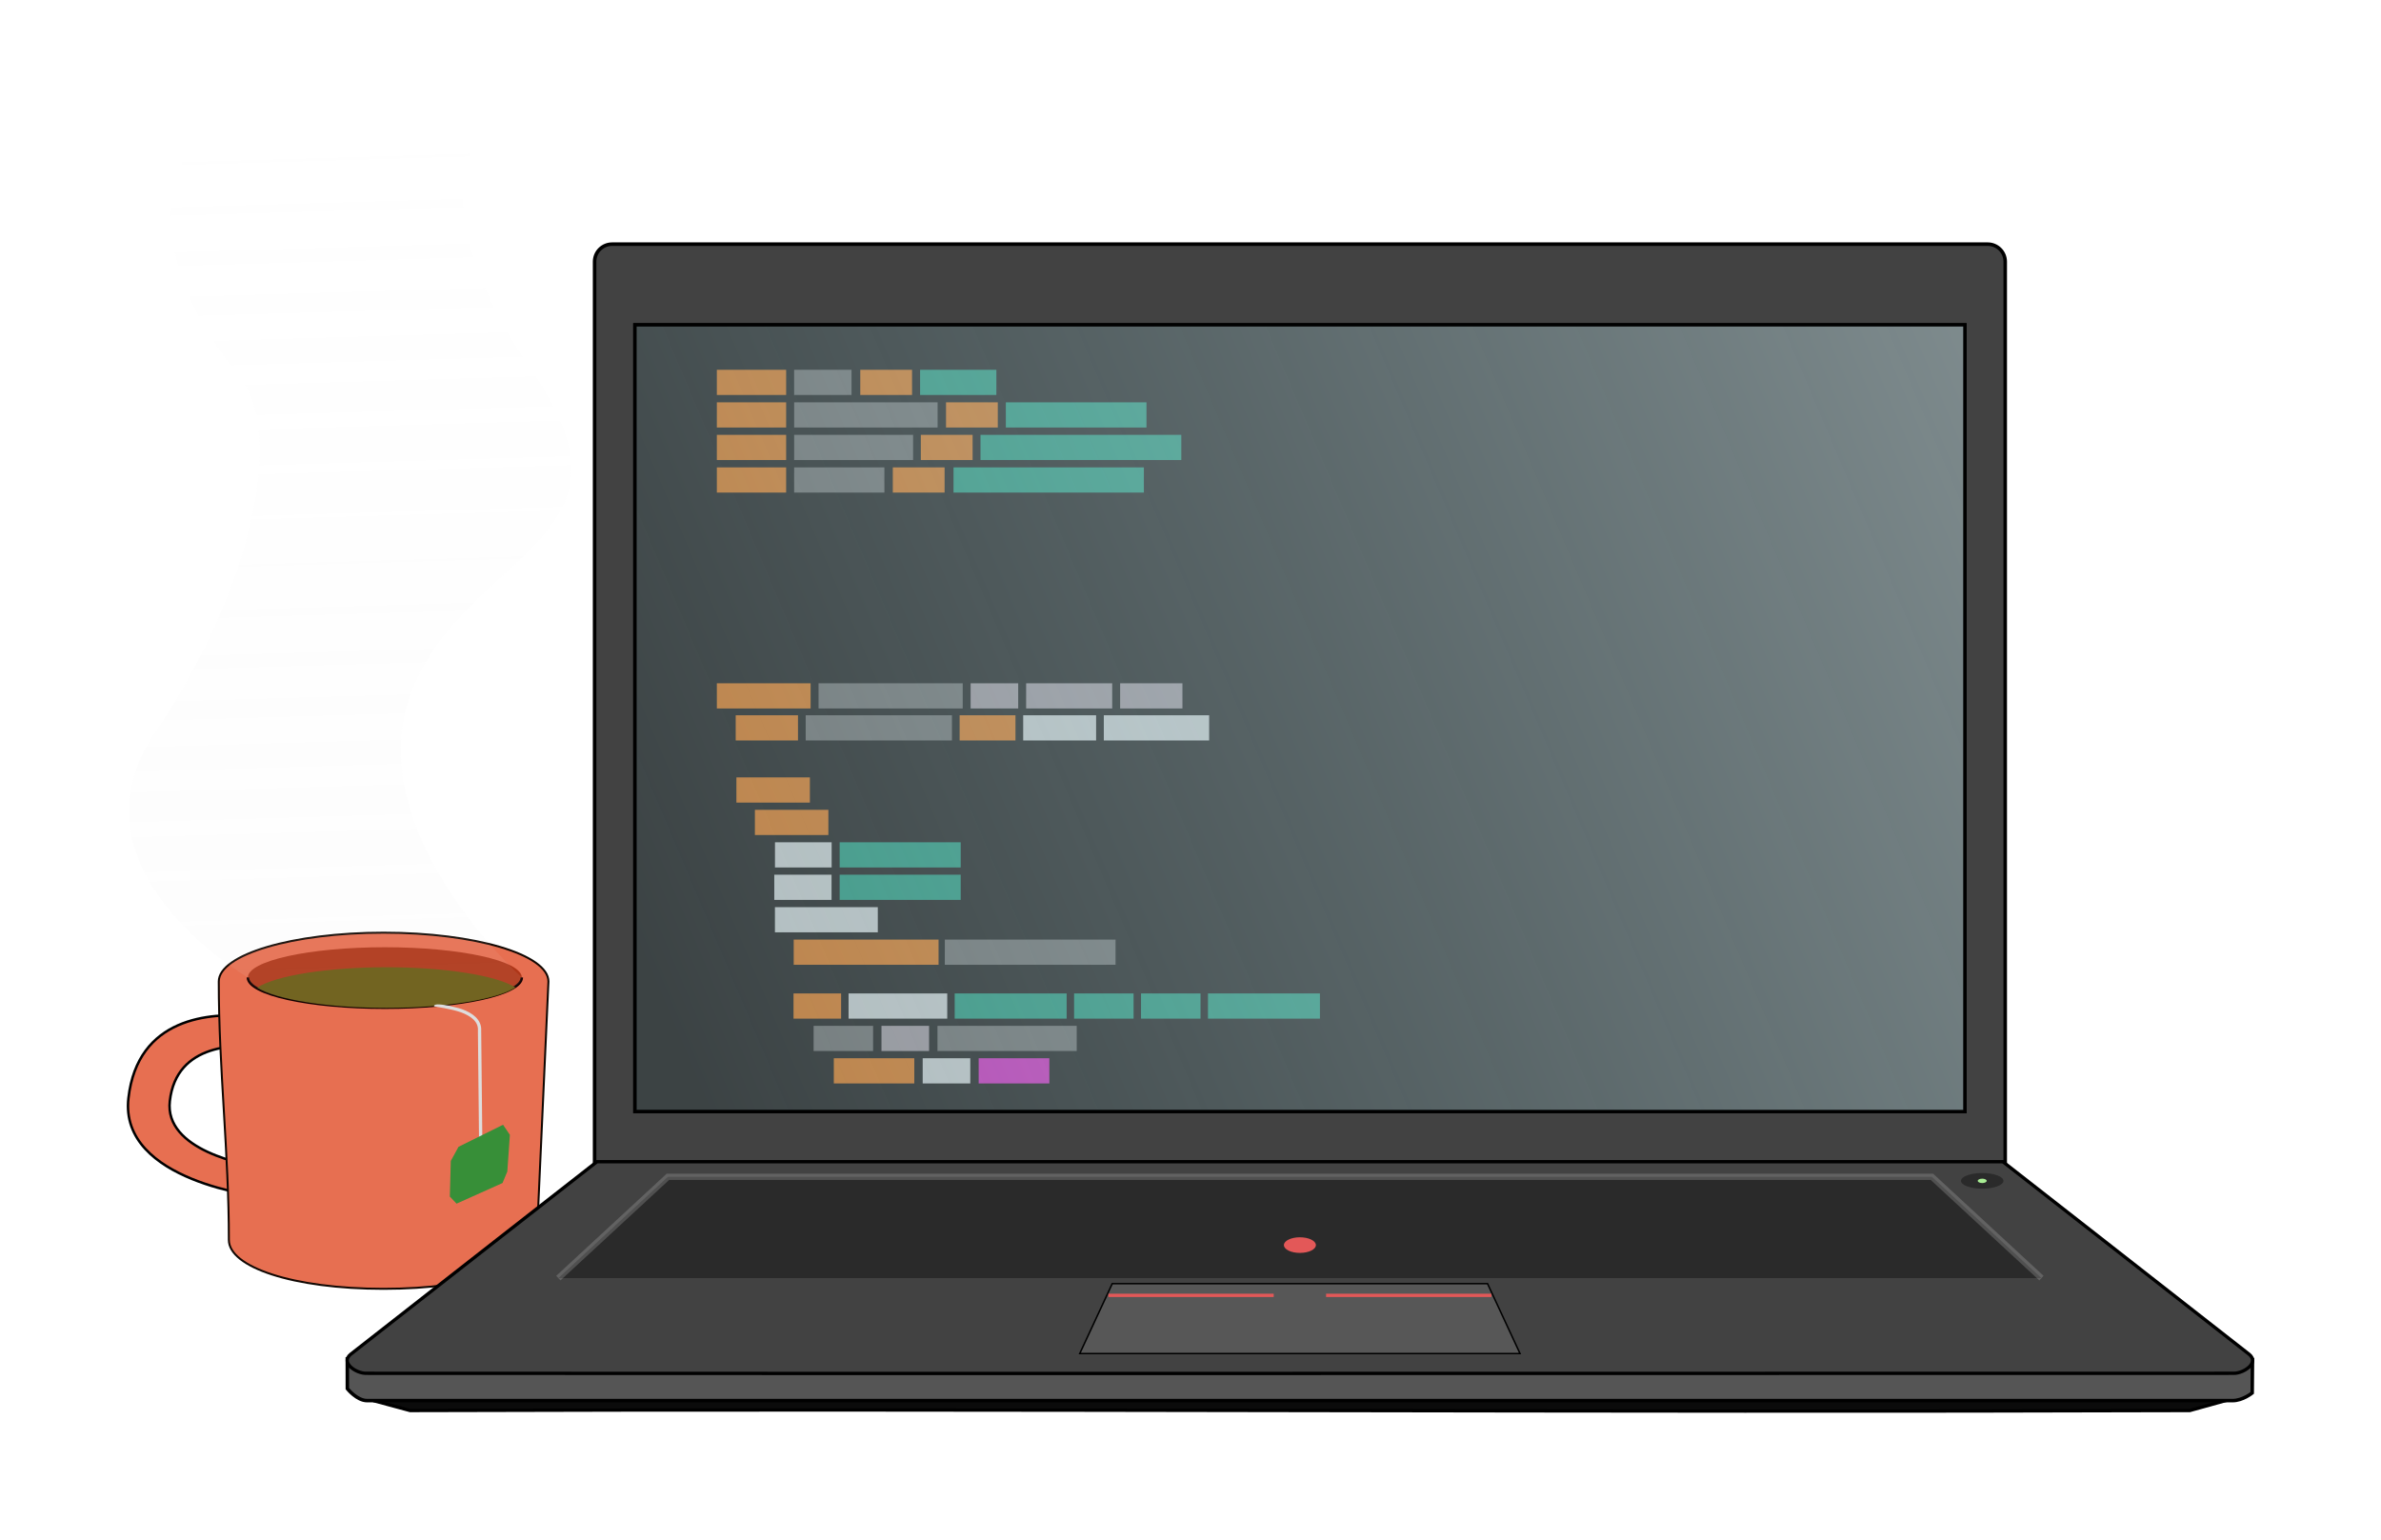
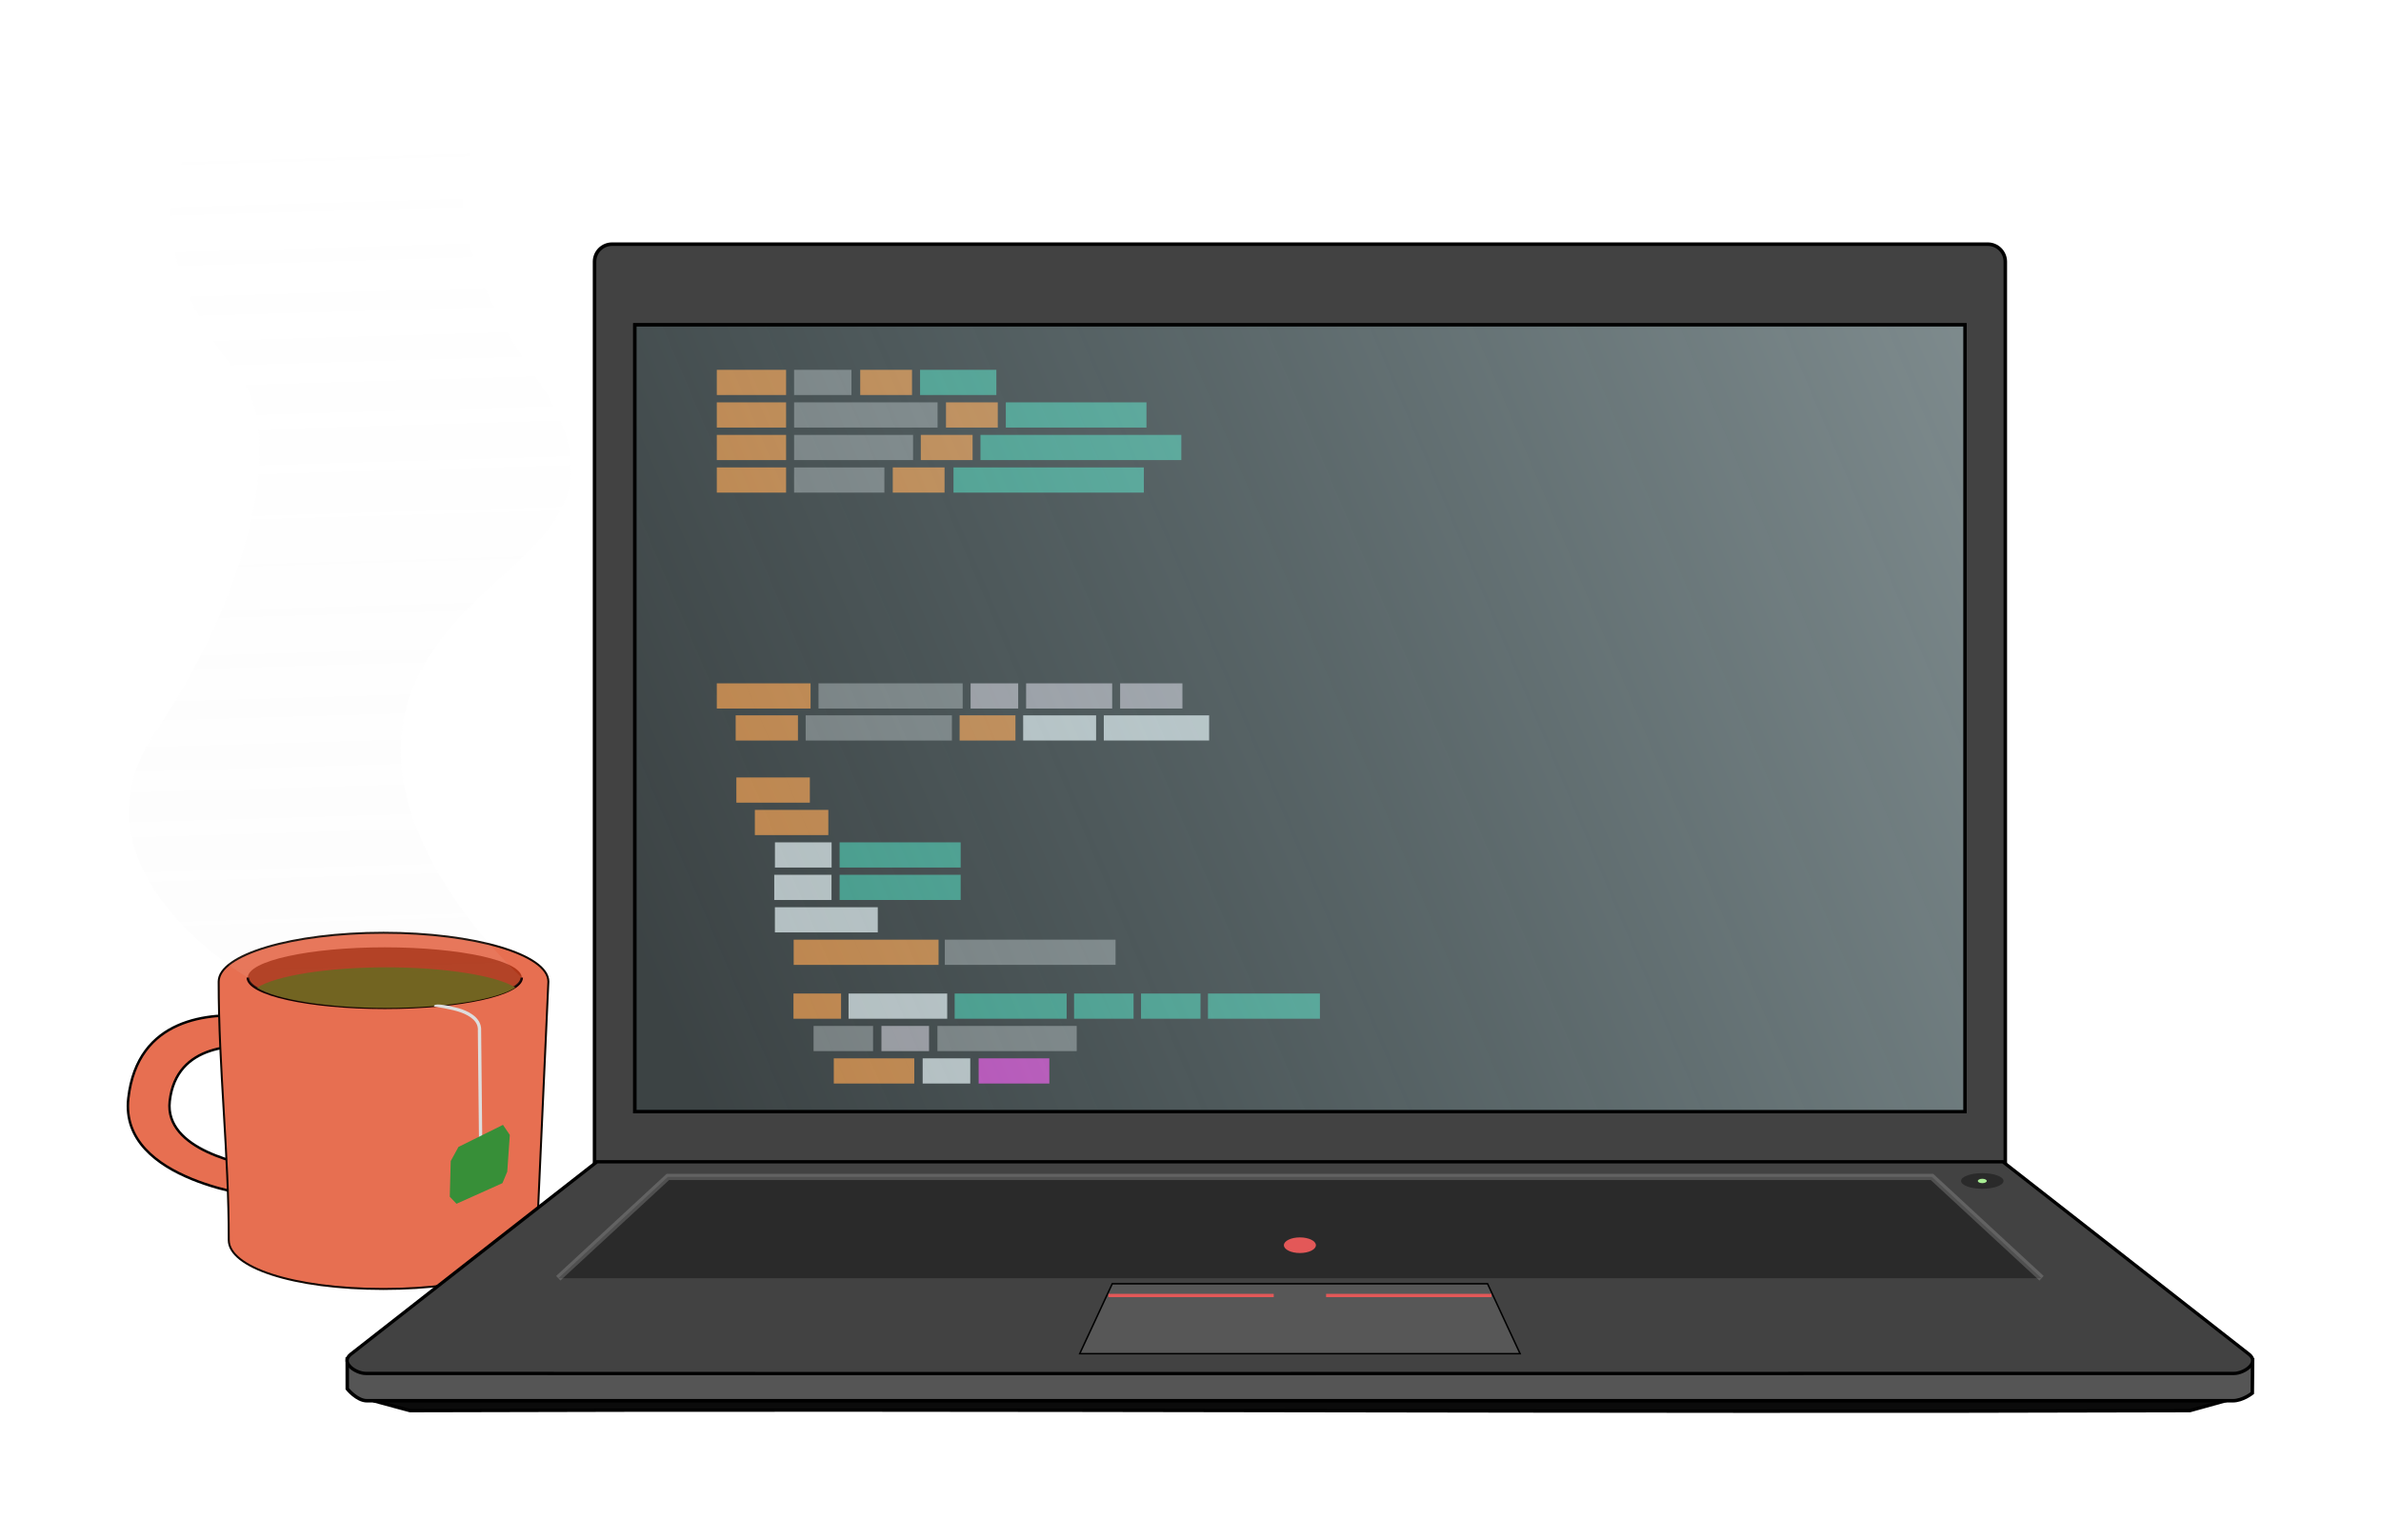
- <svg xmlns="http://www.w3.org/2000/svg" xmlns:xlink="http://www.w3.org/1999/xlink" width="7.52in" height="4.862in" viewBox="0 0 191.004 123.504" version="1.1" id="svg9706">
-   <defs id="defs9700">
-     <linearGradient id="linearGradient11663">
-       <stop style="stop-color:#ade2ec;stop-opacity:0.133" offset="0" id="stop11659" />
-       <stop id="stop11667" offset="0.925" style="stop-color:#f5f5f5;stop-opacity:0.841" />
-       <stop style="stop-color:#ffffff;stop-opacity:0;" offset="1" id="stop11661" />
+ <svg xmlns="http://www.w3.org/2000/svg" xmlns:xlink="http://www.w3.org/1999/xlink" width="721.905" height="466.787" viewBox="0 0 191.004 123.504">
+   <defs>
+     <linearGradient id="a">
+       <stop offset="0" stop-color="#ade2ec" stop-opacity=".133" />
+       <stop offset=".925" stop-color="#f5f5f5" stop-opacity=".841" />
+       <stop offset="1" stop-color="#fff" stop-opacity="0" />
    </linearGradient>
-     <linearGradient xlink:href="#linearGradient11663" id="linearGradient11665-2" x1="45.353" y1="76.584" x2="274.087" y2="-20.431" gradientUnits="userSpaceOnUse" gradientTransform="translate(3.7507182e-6)" />
-     <linearGradient gradientTransform="translate(-24.81608,-133.5582)" xlink:href="#linearGradient5832" id="linearGradient5834" x1="43.682" y1="301.628" x2="38.797" y2="135.473" gradientUnits="userSpaceOnUse" />
-     <linearGradient id="linearGradient5832">
-       <stop style="stop-color:#e3e3e3;stop-opacity:0.181" offset="0" id="stop5828" />
-       <stop style="stop-color:#e3e3e3;stop-opacity:0;" offset="1" id="stop5830" />
+     <linearGradient xlink:href="#a" id="d" x1="45.353" y1="76.584" x2="274.087" y2="-20.431" gradientUnits="userSpaceOnUse" />
+     <linearGradient gradientTransform="translate(-24.816 -133.558)" xlink:href="#b" id="c" x1="43.682" y1="301.628" x2="38.797" y2="135.473" gradientUnits="userSpaceOnUse" />
+     <linearGradient id="b">
+       <stop offset="0" stop-color="#e3e3e3" stop-opacity=".181" />
+       <stop offset="1" stop-color="#e3e3e3" stop-opacity="0" />
    </linearGradient>
  </defs>
-   <g id="layer30" transform="translate(10.06641,9.018392)">
-     <path style="fill:#e76f51;fill-opacity:1;stroke:#000000;stroke-width:0.198px;stroke-linecap:butt;stroke-linejoin:miter;stroke-opacity:1" d="m 10.136,72.519 c -3.375,-0.331 -9.168,0.076 -9.907,6.565 -0.765,6.719 10.724,7.91 10.724,7.91 l 0.269,-2.288 C 9.492,84.453 3.101,83.25 3.549,79.32 c 0.533,-4.678 5.436,-4.624 7.854,-4.304 0.373,0.05 0.677,0.104 0.907,0.149 l 0.245,-2.235 c 0,0 -0.704,-0.192 -1.778,-0.336 -0.201,-0.027 -0.416,-0.052 -0.641,-0.075 z" id="path5674-3" />
-     <path style="opacity:1;fill:#e76f51;fill-opacity:1;stroke:#100701;stroke-width:0.158;stroke-miterlimit:4;stroke-dasharray:none;stroke-opacity:0.995" d="m 20.7,65.808 c -7.304,1e-5 -13.224,1.756 -13.224,3.923 2.522e-4,0.003 5.028e-4,0.006 7.938e-4,0.009 -0.006,6.907 0.818,13.814 0.808,20.72 8.8e-5,2.167 5.112,3.923 12.415,3.923 7.304,1.8e-5 12.187,-1.759 12.285,-3.923 l 0.94,-20.729 c -9e-5,-2.167 -5.921,-3.923 -13.224,-3.923 z" id="path5580-9" />
-     <path style="opacity:1;fill:#af3618;fill-opacity:1;stroke:none;stroke-width:0.083;stroke-miterlimit:4;stroke-dasharray:none;stroke-opacity:1" d="m 31.787,69.404 a 10.987,2.426 0 0 1 -10.987,2.426 10.987,2.426 0 0 1 -10.987,-2.426 10.987,2.426 0 0 1 10.987,-2.426 10.987,2.426 0 0 1 10.987,2.426 z" id="path5578-0" />
-     <path style="opacity:1;fill:none;fill-opacity:1;stroke:#120000;stroke-width:0.2;stroke-miterlimit:4;stroke-dasharray:none;stroke-opacity:1" d="m 31.787,69.404 c -5e-6,1.34 -4.919,2.426 -10.987,2.426 -6.068,0 -10.987,-1.086 -10.987,-2.426" id="path5578-1-8" />
-     <path style="opacity:1;fill:#695a11;fill-opacity:1;stroke:none;stroke-width:0.083;stroke-miterlimit:4;stroke-dasharray:none;stroke-opacity:1" d="M 20.927,68.581 A 10.987,2.426 0 0 0 10.558,70.213 10.987,2.426 0 0 0 20.927,71.846 10.987,2.426 0 0 0 31.296,70.214 10.987,2.426 0 0 0 20.927,68.581 Z" id="path5578-19-8" />
-     <path style="color:#000000;font-style:normal;font-variant:normal;font-weight:normal;font-stretch:normal;font-size:medium;line-height:normal;font-family:sans-serif;font-variant-ligatures:normal;font-variant-position:normal;font-variant-caps:normal;font-variant-numeric:normal;font-variant-alternates:normal;font-feature-settings:normal;text-indent:0;text-align:start;text-decoration:none;text-decoration-line:none;text-decoration-style:solid;text-decoration-color:#000000;letter-spacing:normal;word-spacing:normal;text-transform:none;writing-mode:lr-tb;direction:ltr;text-orientation:mixed;dominant-baseline:auto;baseline-shift:baseline;text-anchor:start;white-space:normal;shape-padding:0;clip-rule:nonzero;display:inline;overflow:visible;visibility:visible;opacity:1;isolation:auto;mix-blend-mode:normal;color-interpolation:sRGB;color-interpolation-filters:linearRGB;solid-color:#000000;solid-opacity:1;vector-effect:none;fill:#dddddd;fill-opacity:1;fill-rule:nonzero;stroke:none;stroke-width:0.265px;stroke-linecap:butt;stroke-linejoin:miter;stroke-miterlimit:4;stroke-dasharray:none;stroke-dashoffset:0;stroke-opacity:1;color-rendering:auto;image-rendering:auto;shape-rendering:auto;text-rendering:auto;enable-background:accumulate" d="m 24.748,71.724 c 0,0 1.415,0.203 2.161,0.476 0.373,0.137 0.737,0.325 0.99,0.568 0.253,0.243 0.399,0.53 0.367,0.91 v 0.006 l 0.105,10.156 0.324,0.887 0.248,-0.092 -0.309,-0.844 -0.104,-10.104 -0.002,0.012 c 0.038,-0.462 -0.153,-0.84 -0.447,-1.123 -0.295,-0.283 -0.689,-0.481 -1.082,-0.625 -0.376,-0.138 -0.766,-0.187 -1.048,-0.281 -1.203,-0.22 -1.206,-0.045 -1.204,0.052 z" id="path6785" />
-     <path style="fill:#378f38;fill-opacity:1;stroke:none;stroke-width:0.358px;stroke-linecap:butt;stroke-linejoin:miter;stroke-opacity:1" d="m 26.091,84.119 0.62,-1.13 3.572,-1.77 0.548,0.81 -0.206,2.944 -0.385,0.922 -3.687,1.654 -0.539,-0.567 z" id="path6791" />
-     <path style="fill:url(#linearGradient5834);fill-opacity:1;stroke:none;stroke-width:0.265px;stroke-linecap:butt;stroke-linejoin:miter;stroke-opacity:1" d="m 22.923,46.518 c 4.233,-11.113 19.05,-12.12 9.922,-25.4 C 22.764,6.451 28.892,1.349 28.892,1.349 L 6.374,1.142 C 0.685,7.756 5.051,16.223 9.019,20.985 c 3.969,4.763 0.926,17.595 -6.615,28.707 -7.541,11.113 7.408,19.711 7.408,19.711 5e-6,1.34 4.919,2.426 10.987,2.426 6.068,0 10.987,-1.086 10.987,-2.426 0,0 -13.097,-11.774 -8.864,-22.886 z" id="path5793" />
+   <path d="M20.203 81.537c-3.375-.33-9.169.076-9.908 6.565-.765 6.72 10.724 7.91 10.724 7.91l.27-2.288c-1.73-.253-8.121-1.455-7.674-5.386.533-4.678 5.436-4.624 7.855-4.304.372.05.677.103.906.149l.245-2.235s-.704-.192-1.778-.336a19.736 19.736 0 00-.64-.075z" fill="#e76f51" stroke="#000" stroke-width=".198" />
+   <path d="M30.766 74.827c-7.303 0-13.224 1.756-13.224 3.923v.009c-.005 6.906.818 13.814.809 20.72 0 2.166 5.112 3.923 12.415 3.923 7.304 0 12.187-1.759 12.285-3.923l.94-20.729c0-2.167-5.921-3.923-13.225-3.923z" fill="#e76f51" stroke="#100701" stroke-width=".158" stroke-opacity=".995" />
+   <path d="M41.853 78.423a10.987 2.426 0 01-10.987 2.426 10.987 2.426 0 01-10.986-2.426 10.987 2.426 0 0110.986-2.427 10.987 2.426 0 0110.987 2.427z" fill="#af3618" />
+   <path d="M41.853 78.423c0 1.34-4.919 2.426-10.987 2.426-6.067 0-10.986-1.087-10.986-2.426" fill="none" stroke="#120000" stroke-width=".2" />
+   <path d="M30.993 77.6a10.987 2.426 0 00-10.369 1.632 10.987 2.426 0 0010.37 1.632 10.987 2.426 0 0010.368-1.632A10.987 2.426 0 0030.993 77.6z" fill="#695a11" />
+   <path style="line-height:normal;font-variant-ligatures:normal;font-variant-position:normal;font-variant-caps:normal;font-variant-numeric:normal;font-variant-alternates:normal;font-feature-settings:normal;text-indent:0;text-align:start;text-decoration-line:none;text-decoration-style:solid;text-decoration-color:#000;text-transform:none;text-orientation:mixed;white-space:normal;shape-padding:0;isolation:auto;mix-blend-mode:normal;solid-color:#000;solid-opacity:1" d="M34.814 80.742s1.416.203 2.16.476c.374.136.738.325.991.568.254.244.399.53.367.91v.006l.106 10.157.324.886.248-.091-.309-.844-.103-10.104-.002.012c.038-.462-.153-.84-.447-1.123-.295-.283-.69-.48-1.082-.625-.377-.138-.766-.187-1.049-.28-1.203-.22-1.206-.046-1.204.052z" color="#000" font-weight="400" font-family="sans-serif" overflow="visible" fill="#ddd" />
+   <path d="M36.158 93.138l.62-1.13 3.571-1.77.548.81-.205 2.945-.386.922-3.686 1.654-.54-.567z" fill="#378f38" />
+   <path d="M22.923 46.518c4.234-11.113 19.05-12.12 9.922-25.4-10.081-14.667-3.953-19.77-3.953-19.77L6.374 1.143C.685 7.756 5.05 16.222 9.019 20.985c3.97 4.763.926 17.595-6.614 28.708-7.54 11.112 7.408 19.711 7.408 19.711 0 1.34 4.92 2.426 10.987 2.426 6.068 0 10.987-1.086 10.987-2.426 0 0-13.097-11.774-8.864-22.886z" fill="url(#c)" transform="translate(10.066 9.018)" />
+   <g transform="translate(17.802 -131.265)" stroke="#000">
+     <rect width="113.171" height="80.029" x="29.892" y="150.852" ry="1.407" fill="#424242" stroke-width=".283" />
+     <path d="M12.148 243.635l2.94.796c47.611-.159 95.172.158 142.782 0l2.935-.816" fill="#0b0b0b" stroke-width=".265" />
+     <path d="M10.052 240.291l152.85.06-.023 2.667s-.752.618-1.576.618H11.64c-.824 0-1.584-.96-1.584-.96z" fill="#555" stroke-width=".28" />
+     <path d="M30.083 224.467S15.549 235.82 10.318 239.92c-.835.687.443 1.524 1.223 1.524 54.006.033 104.112-.006 149.873 0 .779 0 2.057-.837 1.222-1.524-5.23-4.1-19.764-15.453-19.764-15.453z" fill="#424242" stroke-width=".265" />
  </g>
-   <g id="layer23" transform="translate(17.80169,-131.2652)" style="display:inline">
-     <rect style="opacity:1;vector-effect:none;fill:#424242;fill-opacity:1;stroke:#000000;stroke-width:0.283;stroke-linecap:butt;stroke-linejoin:miter;stroke-miterlimit:4;stroke-dasharray:none;stroke-dashoffset:0;stroke-opacity:1" id="rect10323" width="113.171" height="80.029" x="29.892" y="150.852" ry="1.407" />
-     <path style="fill:#0b0b0b;fill-opacity:1;stroke:#000000;stroke-width:0.265px;stroke-linecap:butt;stroke-linejoin:miter;stroke-opacity:1" d="m 12.148,243.635 2.941,0.796 c 47.61,-0.158 95.171,0.158 142.781,0 l 2.935,-0.815" id="path10392-5-6" />
-     <path style="opacity:1;vector-effect:none;fill:#555555;fill-opacity:1;stroke:#000000;stroke-width:0.28;stroke-linecap:butt;stroke-linejoin:miter;stroke-miterlimit:4;stroke-dasharray:none;stroke-dashoffset:0;stroke-opacity:1" d="m 10.052,240.291 152.849,0.059 -0.022,2.667 c 0,0 -0.751,0.619 -1.575,0.619 H 11.64 c -0.824,0 -1.584,-0.96 -1.584,-0.96 z" id="rect10325-6-4-5" />
-     <path style="opacity:1;vector-effect:none;fill:#424242;fill-opacity:1;stroke:#000000;stroke-width:0.265;stroke-linecap:butt;stroke-linejoin:miter;stroke-miterlimit:4;stroke-dasharray:none;stroke-dashoffset:0;stroke-opacity:1" d="m 30.083,224.467 c 0,0 -14.534,11.353 -19.765,15.453 -0.834,0.687 0.443,1.524 1.223,1.524 54.006,0.034 104.112,-0.006 149.873,0 0.779,-8e-5 2.057,-0.837 1.223,-1.524 -5.231,-4.1 -19.765,-15.453 -19.765,-15.453 z" id="rect10325-7-6" />
+   <g transform="translate(10.066 9.018)">
+     <path d="M43.507 85.398l-8.788 8.126h118.986l-8.787-8.126H88.127z" fill="#2a2a2a" />
+     <path d="M153.706 93.524l-8.788-8.126H43.507l-8.788 8.126" fill="none" stroke="#cbcbcb" stroke-width=".5" stroke-opacity=".239" />
+     <ellipse cx="94.212" cy="90.875" rx="1.284" ry=".627" fill="#e35858" />
+     <ellipse cx="148.953" cy="85.721" rx="1.702" ry=".627" fill="#2a2a2a" />
+     <ellipse cx="148.953" cy="85.721" rx=".357" ry=".176" fill="#a8ed94" />
  </g>
-   <g id="layer25" transform="translate(10.06641,9.018392)">
-     <path style="fill:#2a2a2a;fill-opacity:1;stroke:none;stroke-width:0.265px;stroke-linecap:butt;stroke-linejoin:miter;stroke-opacity:1" d="m 43.507,85.398 -8.788,8.126 h 53.692 11.604 53.691 L 144.918,85.398 H 100.298 88.127 Z" id="path11594" />
-     <path style="fill:none;fill-opacity:1;stroke:#cbcbcb;stroke-width:0.5;stroke-linecap:butt;stroke-linejoin:miter;stroke-miterlimit:4;stroke-dasharray:none;stroke-opacity:0.239" d="m 153.706,93.524 -8.788,-8.126 c -35.872,0 -65.095,0 -101.411,0 l -8.788,8.126" id="path11594-4" />
-     <ellipse style="opacity:1;vector-effect:none;fill:#e35858;fill-opacity:1;stroke:none;stroke-width:0.242;stroke-linecap:butt;stroke-linejoin:miter;stroke-miterlimit:4;stroke-dasharray:none;stroke-dashoffset:0;stroke-opacity:0.239" id="path11833" cx="94.212" cy="90.875" rx="1.284" ry="0.627" />
-     <ellipse style="opacity:1;vector-effect:none;fill:#2a2a2a;fill-opacity:1;stroke:none;stroke-width:0.279;stroke-linecap:butt;stroke-linejoin:miter;stroke-miterlimit:4;stroke-dasharray:none;stroke-dashoffset:0;stroke-opacity:0.239" id="path11833-9" cx="148.953" cy="85.721" rx="1.702" ry="0.627" />
-     <ellipse style="opacity:1;vector-effect:none;fill:#a8ed94;fill-opacity:1;stroke:none;stroke-width:0.068;stroke-linecap:butt;stroke-linejoin:miter;stroke-miterlimit:4;stroke-dasharray:none;stroke-dashoffset:0;stroke-opacity:0.239" id="path11833-9-2" cx="148.953" cy="85.721" rx="0.357" ry="0.176" />
-   </g>
-   <g id="layer26" style="display:inline" transform="translate(10.06641,9.018392)">
-     <path style="fill:#575757;fill-opacity:1;stroke:#000000;stroke-width:0.12px;stroke-linecap:butt;stroke-linejoin:miter;stroke-opacity:1" d="m 79.159,93.967 -2.609,5.61 h 15.939 3.445 15.939 l -2.609,-5.61 H 96.019 92.406 Z" id="path11594-5" />
-     <g id="g11916" transform="translate(-0.02846539)">
-       <path id="path11874" d="m 78.878,94.908 h 13.263" style="fill:#e35858;fill-opacity:1;stroke:#e35858;stroke-width:0.265px;stroke-linecap:butt;stroke-linejoin:miter;stroke-opacity:1" />
-       <path id="path11874-6" d="M 96.34,94.908 H 109.604" style="display:inline;fill:#e35858;fill-opacity:1;stroke:#e35858;stroke-width:0.265px;stroke-linecap:butt;stroke-linejoin:miter;stroke-opacity:1" />
-     </g>
-   </g>
-   <g id="layer28" transform="translate(10.06641,9.018392)">
-     <rect style="display:inline;opacity:1;vector-effect:none;fill:#2b2b2b;fill-opacity:1;stroke:#000000;stroke-width:0.267;stroke-linecap:butt;stroke-linejoin:miter;stroke-miterlimit:4;stroke-dasharray:none;stroke-dashoffset:0;stroke-opacity:1" id="rect10370-0" width="106.706" height="63.122" x="40.859" y="17.041" />
-     <rect style="opacity:1;vector-effect:none;fill:#c17531;fill-opacity:1;stroke:none;stroke-width:0.594;stroke-linecap:butt;stroke-linejoin:miter;stroke-miterlimit:4;stroke-dasharray:none;stroke-dashoffset:0;stroke-opacity:1" id="rect12015" width="5.558" height="2.021" x="47.436" y="20.65" />
-     <rect style="opacity:1;vector-effect:none;fill:#c17531;fill-opacity:1;stroke:none;stroke-width:0.514;stroke-linecap:butt;stroke-linejoin:miter;stroke-miterlimit:4;stroke-dasharray:none;stroke-dashoffset:0;stroke-opacity:1" id="rect12015-6" width="4.154" height="2.021" x="58.942" y="20.65" />
-     <rect style="opacity:1;vector-effect:none;fill:#6e6e6e;fill-opacity:1;stroke:none;stroke-width:0.541;stroke-linecap:butt;stroke-linejoin:miter;stroke-miterlimit:4;stroke-dasharray:none;stroke-dashoffset:0;stroke-opacity:1" id="rect12015-6-5" width="4.604" height="2.021" x="53.636" y="20.65" />
-     <rect style="opacity:1;vector-effect:none;fill:#348f7a;fill-opacity:1;stroke:none;stroke-width:0.623;stroke-linecap:butt;stroke-linejoin:miter;stroke-miterlimit:4;stroke-dasharray:none;stroke-dashoffset:0;stroke-opacity:1" id="rect12015-6-5-7" width="6.119" height="2.021" x="63.742" y="20.65" />
-     <rect style="opacity:1;vector-effect:none;fill:#c17531;fill-opacity:1;stroke:none;stroke-width:0.594;stroke-linecap:butt;stroke-linejoin:miter;stroke-miterlimit:4;stroke-dasharray:none;stroke-dashoffset:0;stroke-opacity:1" id="rect12015-8" width="5.558" height="2.021" x="47.436" y="23.26" />
-     <rect style="opacity:1;vector-effect:none;fill:#c17531;fill-opacity:1;stroke:none;stroke-width:0.514;stroke-linecap:butt;stroke-linejoin:miter;stroke-miterlimit:4;stroke-dasharray:none;stroke-dashoffset:0;stroke-opacity:1" id="rect12015-6-6" width="4.154" height="2.021" x="65.822" y="23.26" />
-     <rect style="opacity:1;vector-effect:none;fill:#6e6e6e;fill-opacity:1;stroke:none;stroke-width:0.855;stroke-linecap:butt;stroke-linejoin:miter;stroke-miterlimit:4;stroke-dasharray:none;stroke-dashoffset:0;stroke-opacity:1" id="rect12015-6-5-0" width="11.509" height="2.021" x="53.636" y="23.26" />
-     <rect style="opacity:1;vector-effect:none;fill:#348f7a;fill-opacity:1;stroke:none;stroke-width:0.847;stroke-linecap:butt;stroke-linejoin:miter;stroke-miterlimit:4;stroke-dasharray:none;stroke-dashoffset:0;stroke-opacity:1" id="rect12015-6-5-7-1" width="11.284" height="2.021" x="70.62" y="23.26" />
-     <rect style="opacity:1;vector-effect:none;fill:#c17531;fill-opacity:1;stroke:none;stroke-width:0.594;stroke-linecap:butt;stroke-linejoin:miter;stroke-miterlimit:4;stroke-dasharray:none;stroke-dashoffset:0;stroke-opacity:1" id="rect12015-9" width="5.558" height="2.021" x="47.436" y="25.87" />
-     <rect style="opacity:1;vector-effect:none;fill:#c17531;fill-opacity:1;stroke:none;stroke-width:0.514;stroke-linecap:butt;stroke-linejoin:miter;stroke-miterlimit:4;stroke-dasharray:none;stroke-dashoffset:0;stroke-opacity:1" id="rect12015-6-4" width="4.154" height="2.021" x="63.801" y="25.87" />
-     <rect style="opacity:1;vector-effect:none;fill:#6e6e6e;fill-opacity:1;stroke:none;stroke-width:0.779;stroke-linecap:butt;stroke-linejoin:miter;stroke-miterlimit:4;stroke-dasharray:none;stroke-dashoffset:0;stroke-opacity:1" id="rect12015-6-5-4" width="9.544" height="2.021" x="53.636" y="25.87" />
-     <rect style="opacity:1;vector-effect:none;fill:#348f7a;fill-opacity:1;stroke:none;stroke-width:1.012;stroke-linecap:butt;stroke-linejoin:miter;stroke-miterlimit:4;stroke-dasharray:none;stroke-dashoffset:0;stroke-opacity:1" id="rect12015-6-5-7-7" width="16.112" height="2.021" x="68.587" y="25.87" />
-     <rect style="opacity:1;vector-effect:none;fill:#c17531;fill-opacity:1;stroke:none;stroke-width:0.594;stroke-linecap:butt;stroke-linejoin:miter;stroke-miterlimit:4;stroke-dasharray:none;stroke-dashoffset:0;stroke-opacity:1" id="rect12015-2" width="5.558" height="2.021" x="47.436" y="28.48" />
-     <rect style="opacity:1;vector-effect:none;fill:#c17531;fill-opacity:1;stroke:none;stroke-width:0.514;stroke-linecap:butt;stroke-linejoin:miter;stroke-miterlimit:4;stroke-dasharray:none;stroke-dashoffset:0;stroke-opacity:1" id="rect12015-6-9" width="4.154" height="2.021" x="61.552" y="28.48" />
-     <rect style="opacity:1;vector-effect:none;fill:#6e6e6e;fill-opacity:1;stroke:none;stroke-width:0.678;stroke-linecap:butt;stroke-linejoin:miter;stroke-miterlimit:4;stroke-dasharray:none;stroke-dashoffset:0;stroke-opacity:1" id="rect12015-6-5-8" width="7.242" height="2.021" x="53.636" y="28.48" />
-     <rect style="opacity:1;vector-effect:none;fill:#348f7a;fill-opacity:1;stroke:none;stroke-width:0.985;stroke-linecap:butt;stroke-linejoin:miter;stroke-miterlimit:4;stroke-dasharray:none;stroke-dashoffset:0;stroke-opacity:1" id="rect12015-6-5-7-2" width="15.27" height="2.021" x="66.424" y="28.48" />
-     <rect style="opacity:1;vector-effect:none;fill:#c17531;fill-opacity:1;stroke:none;stroke-width:0.691;stroke-linecap:butt;stroke-linejoin:miter;stroke-miterlimit:4;stroke-dasharray:none;stroke-dashoffset:0;stroke-opacity:1" id="rect12015-7" width="7.523" height="2.021" x="47.436" y="45.801" />
-     <rect style="opacity:1;vector-effect:none;fill:#6e6e6e;fill-opacity:1;stroke:none;stroke-width:0.857;stroke-linecap:butt;stroke-linejoin:miter;stroke-miterlimit:4;stroke-dasharray:none;stroke-dashoffset:0;stroke-opacity:1" id="rect12015-7-2" width="11.565" height="2.021" x="55.595" y="45.801" />
-     <rect style="opacity:1;vector-effect:none;fill:#948d93;fill-opacity:1;stroke:none;stroke-width:0.492;stroke-linecap:butt;stroke-linejoin:miter;stroke-miterlimit:4;stroke-dasharray:none;stroke-dashoffset:0;stroke-opacity:1" id="rect12015-7-26" width="3.818" height="2.021" x="67.796" y="45.801" />
-     <rect style="opacity:1;vector-effect:none;fill:#948d93;fill-opacity:1;stroke:none;stroke-width:0.662;stroke-linecap:butt;stroke-linejoin:miter;stroke-miterlimit:4;stroke-dasharray:none;stroke-dashoffset:0;stroke-opacity:1" id="rect12015-7-26-1" width="6.905" height="2.021" x="72.249" y="45.801" />
-     <rect style="opacity:1;vector-effect:none;fill:#948d93;fill-opacity:1;stroke:none;stroke-width:0.563;stroke-linecap:butt;stroke-linejoin:miter;stroke-miterlimit:4;stroke-dasharray:none;stroke-dashoffset:0;stroke-opacity:1" id="rect12015-7-26-0" width="4.997" height="2.021" x="79.791" y="45.801" />
-     <rect style="opacity:1;vector-effect:none;fill:#c17531;fill-opacity:1;stroke:none;stroke-width:0.612;stroke-linecap:butt;stroke-linejoin:miter;stroke-miterlimit:4;stroke-dasharray:none;stroke-dashoffset:0;stroke-opacity:1" id="rect12015-7-26-0-6-9" width="5.895" height="2.021" x="49.005" y="53.352" />
-     <rect style="opacity:1;vector-effect:none;fill:#c17531;fill-opacity:1;stroke:none;stroke-width:0.612;stroke-linecap:butt;stroke-linejoin:miter;stroke-miterlimit:4;stroke-dasharray:none;stroke-dashoffset:0;stroke-opacity:1" id="rect12015-7-26-0-6-9-4" width="5.895" height="2.021" x="50.488" y="55.954" />
-     <rect style="opacity:1;vector-effect:none;fill:#b5b9ba;fill-opacity:1;stroke:none;stroke-width:0.537;stroke-linecap:butt;stroke-linejoin:miter;stroke-miterlimit:4;stroke-dasharray:none;stroke-dashoffset:0;stroke-opacity:1" id="rect12015-7-26-0-6-9-9" width="4.547" height="2.021" x="52.099" y="58.557" />
-     <rect style="opacity:1;vector-effect:none;fill:#348f7a;fill-opacity:1;stroke:none;stroke-width:0.785;stroke-linecap:butt;stroke-linejoin:miter;stroke-miterlimit:4;stroke-dasharray:none;stroke-dashoffset:0;stroke-opacity:1" id="rect12015-7-26-0-6-9-9-0" width="9.712" height="2.021" x="57.288" y="58.557" />
-     <rect style="opacity:1;vector-effect:none;fill:#b5b9ba;fill-opacity:1;stroke:none;stroke-width:0.54;stroke-linecap:butt;stroke-linejoin:miter;stroke-miterlimit:4;stroke-dasharray:none;stroke-dashoffset:0;stroke-opacity:1" id="rect12015-7-26-0-6-9-9-9" width="4.595" height="2.021" x="52.043" y="61.159" />
-     <rect style="opacity:1;vector-effect:none;fill:#348f7a;fill-opacity:1;stroke:none;stroke-width:0.785;stroke-linecap:butt;stroke-linejoin:miter;stroke-miterlimit:4;stroke-dasharray:none;stroke-dashoffset:0;stroke-opacity:1" id="rect12015-7-26-0-6-9-9-0-1" width="9.712" height="2.021" x="57.288" y="61.159" />
-     <rect style="opacity:1;vector-effect:none;fill:#b5b9ba;fill-opacity:1;stroke:none;stroke-width:0.724;stroke-linecap:butt;stroke-linejoin:miter;stroke-miterlimit:4;stroke-dasharray:none;stroke-dashoffset:0;stroke-opacity:1" id="rect12015-7-26-0-6-9-9-9-7" width="8.253" height="2.021" x="52.096" y="63.761" />
-     <rect style="opacity:1;vector-effect:none;fill:#6e6e6e;fill-opacity:1;stroke:none;stroke-width:0.933;stroke-linecap:butt;stroke-linejoin:miter;stroke-miterlimit:4;stroke-dasharray:none;stroke-dashoffset:0;stroke-opacity:1" id="rect12015-7-26-0-6-9-9-9-7-7-1" width="13.698" height="2.021" x="65.727" y="66.364" />
-     <rect style="opacity:1;vector-effect:none;fill:#c17531;fill-opacity:1;stroke:none;stroke-width:0.859;stroke-linecap:butt;stroke-linejoin:miter;stroke-miterlimit:4;stroke-dasharray:none;stroke-dashoffset:0;stroke-opacity:1" id="rect12015-7-26-0-6-9-9-9-7-7-15" width="11.621" height="2.021" x="53.602" y="66.364" />
-     <rect style="opacity:1;vector-effect:none;fill:#c17531;fill-opacity:1;stroke:none;stroke-width:0.492;stroke-linecap:butt;stroke-linejoin:miter;stroke-miterlimit:4;stroke-dasharray:none;stroke-dashoffset:0;stroke-opacity:1" id="rect12015-7-26-0-6-9-9-9-7-7" width="3.818" height="2.021" x="53.587" y="70.685" />
-     <rect style="opacity:1;vector-effect:none;fill:#b5b9ba;fill-opacity:1;stroke:none;stroke-width:0.709;stroke-linecap:butt;stroke-linejoin:miter;stroke-miterlimit:4;stroke-dasharray:none;stroke-dashoffset:0;stroke-opacity:1" id="rect12015-7-26-0-6-9-9-9-7-7-9" width="7.916" height="2.021" x="58.003" y="70.685" />
-     <rect style="opacity:1;vector-effect:none;fill:#348f7a;fill-opacity:1;stroke:none;stroke-width:0.755;stroke-linecap:butt;stroke-linejoin:miter;stroke-miterlimit:4;stroke-dasharray:none;stroke-dashoffset:0;stroke-opacity:1" id="rect12015-7-26-0-6-9-9-9-7-7-7" width="8.982" height="2.021" x="66.517" y="70.685" />
-     <rect style="opacity:1;vector-effect:none;fill:#348f7a;fill-opacity:1;stroke:none;stroke-width:0.551;stroke-linecap:butt;stroke-linejoin:miter;stroke-miterlimit:4;stroke-dasharray:none;stroke-dashoffset:0;stroke-opacity:1" id="rect12015-7-26-0-6-9-9-9-7-7-7-7" width="4.772" height="2.021" x="76.097" y="70.685" />
-     <rect style="opacity:1;vector-effect:none;fill:#348f7a;fill-opacity:1;stroke:none;stroke-width:0.551;stroke-linecap:butt;stroke-linejoin:miter;stroke-miterlimit:4;stroke-dasharray:none;stroke-dashoffset:0;stroke-opacity:1" id="rect12015-7-26-0-6-9-9-9-7-7-7-7-6" width="4.772" height="2.021" x="81.467" y="70.685" />
-     <rect style="opacity:1;vector-effect:none;fill:#348f7a;fill-opacity:1;stroke:none;stroke-width:0.755;stroke-linecap:butt;stroke-linejoin:miter;stroke-miterlimit:4;stroke-dasharray:none;stroke-dashoffset:0;stroke-opacity:1" id="rect12015-7-26-0-6-9-9-9-7-7-7-73" width="8.982" height="2.021" x="86.837" y="70.685" />
-     <rect style="opacity:1;vector-effect:none;fill:#6e6e6e;fill-opacity:1;stroke:none;stroke-width:0.551;stroke-linecap:butt;stroke-linejoin:miter;stroke-miterlimit:4;stroke-dasharray:none;stroke-dashoffset:0;stroke-opacity:1" id="rect12015-7-26-0-6-9-9-9-7-7-7-7-65" width="4.772" height="2.021" x="55.199" y="73.284" />
-     <rect style="opacity:1;vector-effect:none;fill:#948d93;fill-opacity:1;stroke:none;stroke-width:0.492;stroke-linecap:butt;stroke-linejoin:miter;stroke-miterlimit:4;stroke-dasharray:none;stroke-dashoffset:0;stroke-opacity:1" id="rect12015-7-26-0-6-9-9-9-7-7-3" width="3.818" height="2.021" x="60.644" y="73.284" />
-     <rect style="opacity:1;vector-effect:none;fill:#6e6e6e;fill-opacity:1;stroke:none;stroke-width:0.842;stroke-linecap:butt;stroke-linejoin:miter;stroke-miterlimit:4;stroke-dasharray:none;stroke-dashoffset:0;stroke-opacity:1" id="rect12015-7-26-0-6-9-9-9-7-7-9-9" width="11.172" height="2.021" x="65.135" y="73.284" />
-     <rect style="opacity:1;vector-effect:none;fill:#c17531;fill-opacity:1;stroke:none;stroke-width:0.64;stroke-linecap:butt;stroke-linejoin:miter;stroke-miterlimit:4;stroke-dasharray:none;stroke-dashoffset:0;stroke-opacity:1" id="rect12015-7-26-0-6-9-9-9-7-7-9-4" width="6.456" height="2.021" x="56.82" y="75.884" />
-     <rect style="opacity:1;vector-effect:none;fill:#b5b9ba;fill-opacity:1;stroke:none;stroke-width:0.492;stroke-linecap:butt;stroke-linejoin:miter;stroke-miterlimit:4;stroke-dasharray:none;stroke-dashoffset:0;stroke-opacity:1" id="rect12015-7-26-0-6-9-9-9-7-7-8" width="3.818" height="2.021" x="63.95" y="75.884" />
-     <rect style="opacity:1;vector-effect:none;fill:#b83aae;fill-opacity:1;stroke:none;stroke-width:0.6;stroke-linecap:butt;stroke-linejoin:miter;stroke-miterlimit:4;stroke-dasharray:none;stroke-dashoffset:0;stroke-opacity:1" id="rect12015-7-26-0-6-9-9-9-7-7-7-7-65-1" width="5.67" height="2.021" x="68.441" y="75.884" />
-     <rect style="opacity:1;vector-effect:none;fill:#c17531;fill-opacity:1;stroke:none;stroke-width:0.563;stroke-linecap:butt;stroke-linejoin:miter;stroke-miterlimit:4;stroke-dasharray:none;stroke-dashoffset:0;stroke-opacity:1" id="rect12015-7-26-0-6" width="4.997" height="2.021" x="48.949" y="48.368" />
-     <rect style="opacity:1;vector-effect:none;fill:#6e6e6e;fill-opacity:1;stroke:none;stroke-width:0.863;stroke-linecap:butt;stroke-linejoin:miter;stroke-miterlimit:4;stroke-dasharray:none;stroke-dashoffset:0;stroke-opacity:1" id="rect12015-7-26-0-6-1" width="11.733" height="2.021" x="54.563" y="48.368" />
-     <rect style="opacity:1;vector-effect:none;fill:#c17531;fill-opacity:1;stroke:none;stroke-width:0.533;stroke-linecap:butt;stroke-linejoin:miter;stroke-miterlimit:4;stroke-dasharray:none;stroke-dashoffset:0;stroke-opacity:1" id="rect12015-7-26-0-6-5" width="4.481" height="2.021" x="66.913" y="48.368" />
-     <rect style="opacity:1;vector-effect:none;fill:#b5b9ba;fill-opacity:1;stroke:none;stroke-width:0.61;stroke-linecap:butt;stroke-linejoin:miter;stroke-miterlimit:4;stroke-dasharray:none;stroke-dashoffset:0;stroke-opacity:1" id="rect12015-7-26-0-6-5-2" width="5.851" height="2.021" x="72.012" y="48.368" />
-     <rect style="opacity:1;vector-effect:none;fill:#b5b9ba;fill-opacity:1;stroke:none;stroke-width:0.733;stroke-linecap:butt;stroke-linejoin:miter;stroke-miterlimit:4;stroke-dasharray:none;stroke-dashoffset:0;stroke-opacity:1" id="rect12015-7-26-0-6-5-9" width="8.45" height="2.021" x="78.481" y="48.368" />
-   </g>
-   <g id="layer27" style="display:inline" transform="translate(10.06641,9.018392)">
-     <rect style="display:inline;opacity:1;vector-effect:none;fill:url(#linearGradient11665-2);fill-opacity:1;stroke:#000000;stroke-width:0.267;stroke-linecap:butt;stroke-linejoin:miter;stroke-miterlimit:4;stroke-dasharray:none;stroke-dashoffset:0;stroke-opacity:1" id="rect10370-0-4" width="106.706" height="63.122" x="40.859" y="17.041" />
-   </g>
+   <path d="M89.226 102.985l-2.61 5.61h35.326l-2.61-5.61h-16.859z" fill="#575757" stroke="#000" stroke-width=".12" />
+   <path d="M88.916 103.927h13.263m4.199 0h13.264" fill="#e35858" stroke="#e35858" stroke-width=".265" />
+   <path fill="#2b2b2b" stroke="#000" stroke-width=".267" d="M50.925 26.06h106.706v63.12H50.925z" />
+   <path fill="#c17531" d="M57.502 29.668h5.558v2.021h-5.558zm11.506 0h4.154v2.021h-4.154z" />
+   <path fill="#6e6e6e" d="M63.702 29.668h4.604v2.021h-4.604z" />
+   <path fill="#348f7a" d="M73.808 29.668h6.12v2.021h-6.12z" />
+   <path fill="#c17531" d="M57.502 32.278h5.558V34.3h-5.558zm18.386 0h4.154V34.3h-4.154z" />
+   <path fill="#6e6e6e" d="M63.702 32.278h11.51V34.3h-11.51z" />
+   <path fill="#348f7a" d="M80.686 32.278H91.97V34.3H80.686z" />
+   <path fill="#c17531" d="M57.502 34.888h5.558v2.021h-5.558zm16.365 0h4.154v2.021h-4.154z" />
+   <path fill="#6e6e6e" d="M63.702 34.888h9.544v2.021h-9.544z" />
+   <path fill="#348f7a" d="M78.653 34.888h16.112v2.021H78.653z" />
+   <path fill="#c17531" d="M57.502 37.498h5.558v2.021h-5.558zm14.116 0h4.154v2.021h-4.154z" />
+   <path fill="#6e6e6e" d="M63.702 37.498h7.242v2.021h-7.242z" />
+   <path fill="#348f7a" d="M76.49 37.498h15.27v2.021H76.49z" />
+   <path fill="#c17531" d="M57.502 54.82h7.523v2.02h-7.523z" />
+   <path fill="#6e6e6e" d="M65.661 54.82h11.565v2.02H65.661z" />
+   <path fill="#948d93" d="M77.862 54.82h3.818v2.02h-3.818zm4.453 0h6.905v2.02h-6.905zm7.542 0h4.997v2.02h-4.997z" />
+   <path fill="#c17531" d="M59.071 62.37h5.895v2.021h-5.895zm1.483 2.602h5.895v2.021h-5.895z" />
+   <path fill="#b5b9ba" d="M62.165 67.575h4.547v2.021h-4.547z" />
+   <path fill="#348f7a" d="M67.354 67.575h9.712v2.021h-9.712z" />
+   <path fill="#b5b9ba" d="M62.11 70.177h4.594v2.021H62.11z" />
+   <path fill="#348f7a" d="M67.354 70.177h9.712v2.021h-9.712z" />
+   <path fill="#b5b9ba" d="M62.162 72.78h8.253v2.02h-8.253z" />
+   <path fill="#6e6e6e" d="M75.793 75.382h13.698v2.021H75.793z" />
+   <path fill="#c17531" d="M63.668 75.382H75.29v2.021H63.67zm-.015 4.321h3.818v2.021h-3.818z" />
+   <path fill="#b5b9ba" d="M68.07 79.703h7.915v2.021H68.07z" />
+   <path fill="#348f7a" d="M76.583 79.703h8.982v2.021h-8.982zm9.58 0h4.772v2.021h-4.772zm5.37 0h4.772v2.021h-4.772zm5.37 0h8.982v2.021h-8.982z" />
+   <path fill="#6e6e6e" d="M65.265 82.302h4.772v2.021h-4.772z" />
+   <path fill="#948d93" d="M70.71 82.302h3.818v2.021H70.71z" />
+   <path fill="#6e6e6e" d="M75.201 82.302h11.172v2.021H75.201z" />
+   <path fill="#c17531" d="M66.886 84.902h6.456v2.021h-6.456z" />
+   <path fill="#b5b9ba" d="M74.016 84.902h3.818v2.021h-3.818z" />
+   <path fill="#b83aae" d="M78.507 84.902h5.67v2.021h-5.67z" />
+   <path fill="#c17531" d="M59.015 57.386h4.997v2.021h-4.997z" />
+   <path fill="#6e6e6e" d="M64.63 57.386h11.732v2.021H64.63z" />
+   <path fill="#c17531" d="M76.98 57.386h4.48v2.021h-4.48z" />
+   <path fill="#b5b9ba" d="M82.078 57.386h5.851v2.021h-5.85zm6.469 0h8.45v2.021h-8.45z" />
+   <path fill="url(#d)" stroke="#000" stroke-width=".267" d="M40.859 17.041h106.706v63.122H40.859z" transform="translate(10.066 9.018)" />
</svg>
